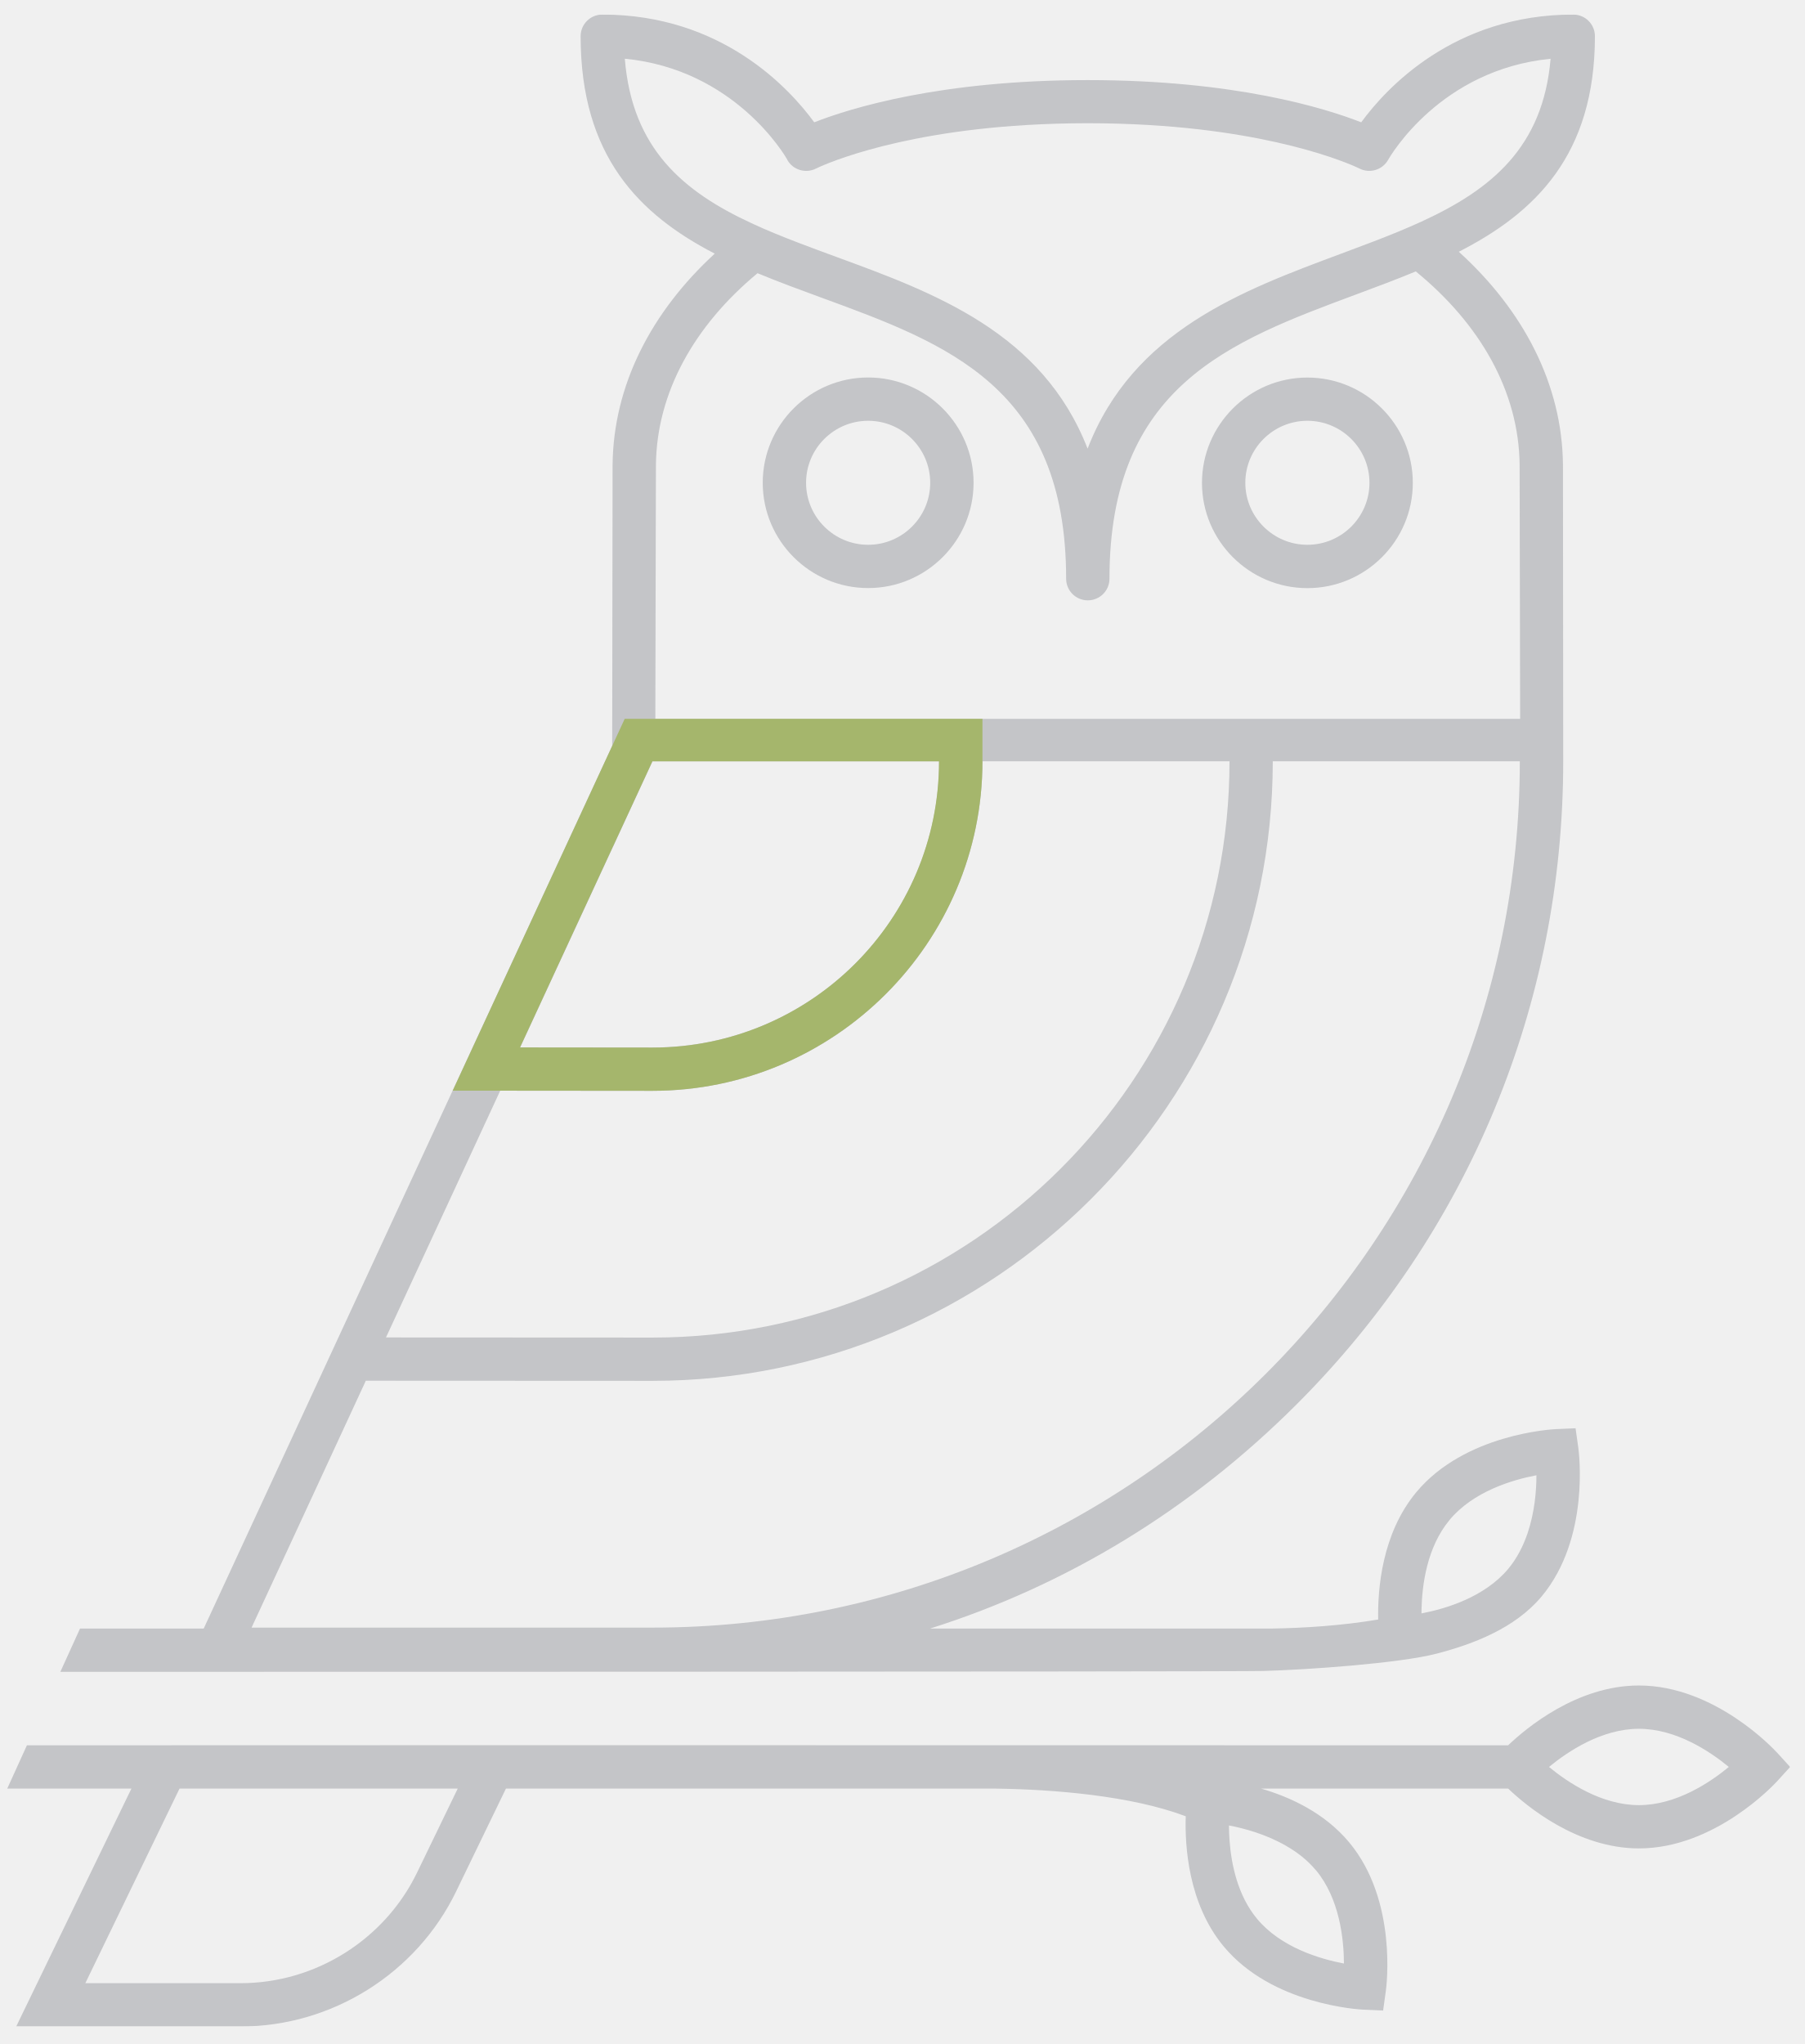
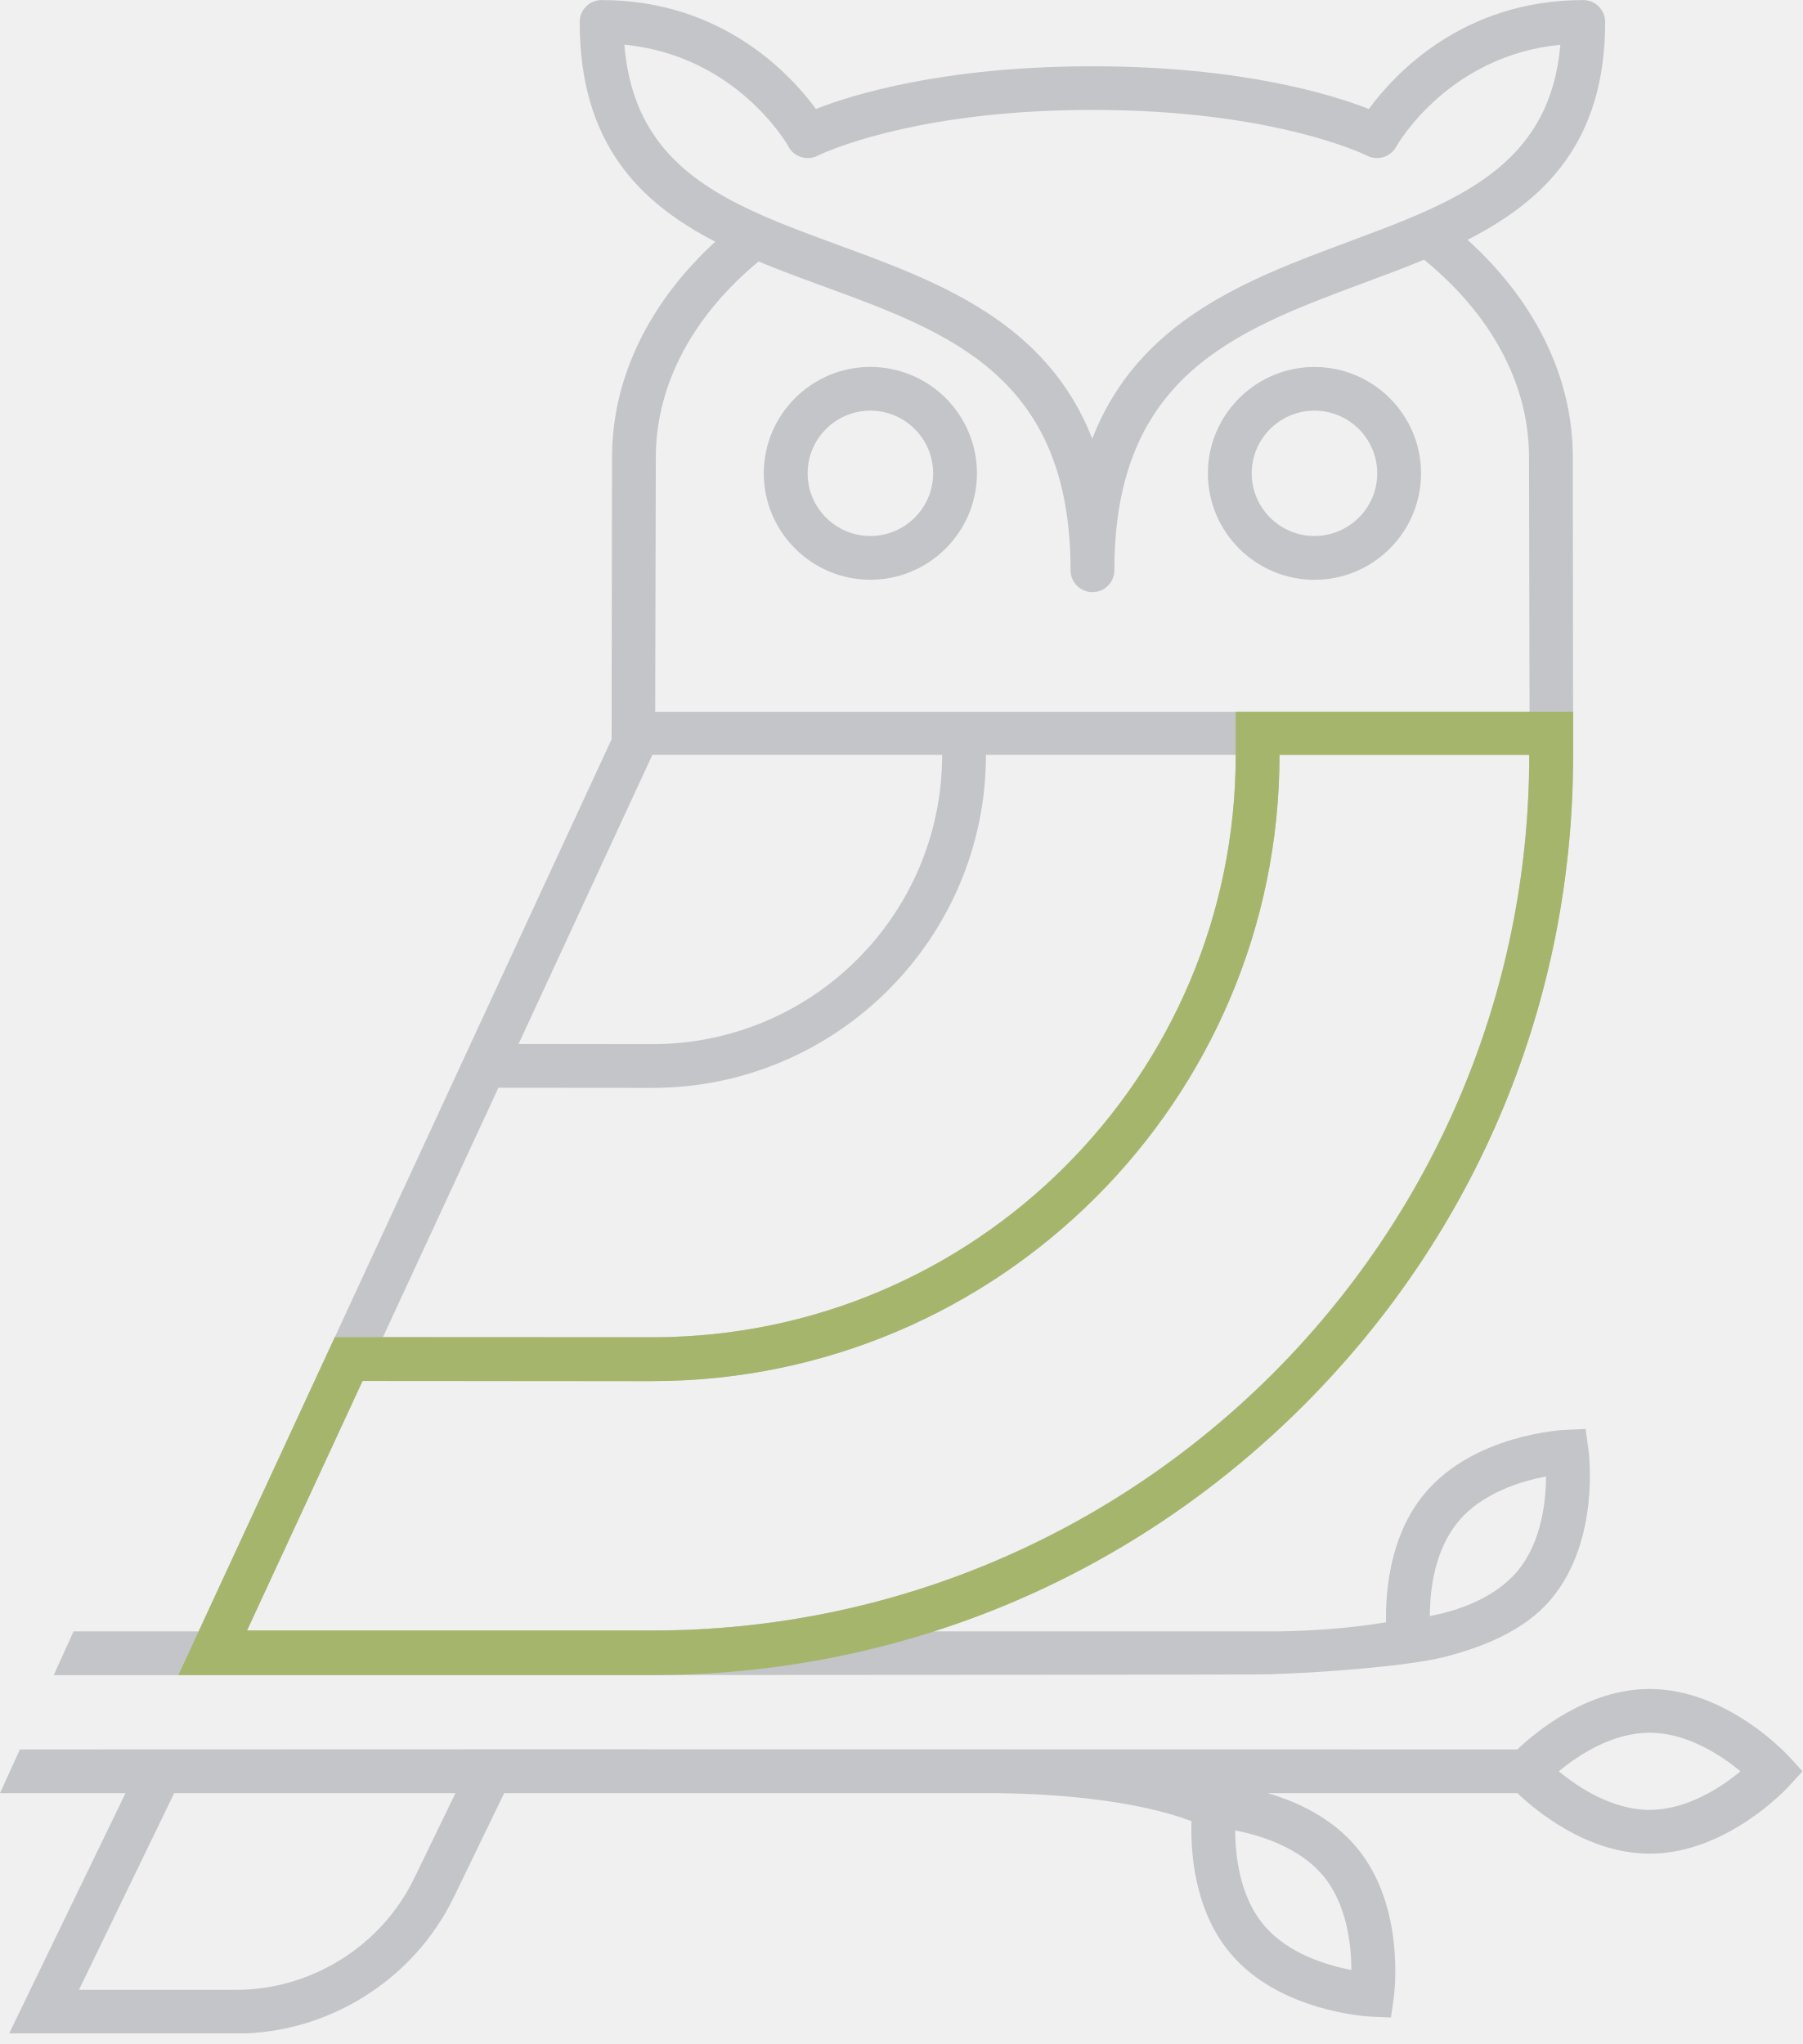
- <svg xmlns="http://www.w3.org/2000/svg" width="83" height="94" viewBox="0 0 83 94" fill="none">
-   <mask id="mask0_150_269" style="mask-type:luminance" maskUnits="userSpaceOnUse" x="0" y="0" width="83" height="94">
-     <path d="M82.333 0.667H0.333V93.194H82.333V0.667Z" fill="white" />
-   </mask>
-   <g mask="url(#mask0_150_269)">
-     <path d="M58.098 76.845C60.085 76.793 64.361 76.494 66.067 76.051C67.773 75.609 69.671 74.879 70.882 73.447L70.909 73.416C73.144 70.733 72.618 66.751 72.594 66.581L72.468 65.683L71.561 65.723C71.39 65.732 67.373 65.943 65.141 68.626C63.554 70.535 63.362 73.096 63.389 74.479C61.708 74.763 59.944 74.873 58.477 74.894H42.779C49.098 72.898 54.811 69.405 59.632 64.59C67.544 56.689 71.9 46.184 71.9 35.01L71.888 21.381C71.854 17.672 70.065 14.268 67.097 11.578C70.607 9.786 73.358 7.133 73.358 1.665C73.358 1.115 72.912 0.67 72.361 0.67C66.868 0.67 63.753 4.062 62.609 5.625C60.95 4.974 56.801 3.683 50.03 3.683C43.259 3.683 39.108 4.974 37.451 5.625C36.311 4.065 33.196 0.67 27.702 0.67C27.152 0.67 26.706 1.115 26.706 1.665C26.706 7.185 29.408 9.871 32.875 11.664C29.961 14.341 28.21 17.712 28.176 21.384L28.158 34.301L9.37 74.894H3.681L2.776 76.885C2.776 76.885 56.713 76.885 58.101 76.845H58.098ZM66.672 69.899C67.767 68.587 69.558 68.055 70.668 67.845C70.668 68.553 70.588 69.545 70.261 70.51C70.065 71.084 69.784 71.652 69.375 72.144C68.28 73.456 66.489 73.987 65.382 74.198C65.382 74.149 65.382 74.094 65.382 74.042C65.404 72.904 65.627 71.157 66.672 69.902V69.899ZM13.539 70.602L16.826 63.497L30.019 63.503C45.748 63.497 58.541 50.717 58.541 35.01H69.904C69.904 57.013 52.042 74.851 30.01 74.851H11.571L13.078 71.597L13.539 70.602ZM23.924 48.165L24.006 47.991L28.198 38.936L29.105 36.973L30.013 35.01H43.195C43.195 42.279 37.298 48.168 30.023 48.174L23.924 48.168V48.165ZM30.023 50.165C38.383 50.159 45.188 43.36 45.188 35.01H56.551C56.551 49.646 44.675 61.51 30.023 61.513L17.752 61.507L17.834 61.333L23.007 50.159L30.029 50.165H30.023ZM36.21 7.35C36.47 7.817 37.06 7.994 37.536 7.75C37.573 7.731 40.777 6.135 47.206 5.75C48.086 5.698 49.028 5.667 50.03 5.667C51.033 5.667 51.974 5.698 52.855 5.75C59.283 6.135 62.488 7.731 62.521 7.747C62.998 7.994 63.585 7.817 63.848 7.35C63.949 7.17 66.26 3.198 71.319 2.703C70.974 6.782 68.577 8.723 65.385 10.189C64.686 10.509 63.949 10.809 63.185 11.102C62.689 11.291 62.182 11.48 61.668 11.673C57.123 13.364 52.109 15.229 50.024 20.633C47.945 15.287 42.972 13.465 38.463 11.813C37.882 11.599 37.307 11.389 36.751 11.175C35.993 10.885 35.259 10.589 34.565 10.265C31.419 8.806 29.072 6.834 28.738 2.7C33.801 3.191 36.112 7.166 36.213 7.343L36.21 7.35ZM30.169 21.396C30.2 18.038 31.954 14.958 34.843 12.564C35.806 12.964 36.797 13.327 37.781 13.688C43.568 15.806 49.037 17.809 49.037 26.614C49.037 27.164 49.483 27.609 50.033 27.609C50.584 27.609 51.03 27.164 51.03 26.614C51.03 17.763 56.539 15.712 62.368 13.544C63.288 13.202 64.215 12.857 65.119 12.482C68.066 14.887 69.867 17.998 69.895 21.396L69.919 33.059H30.142L30.169 21.396ZM44.779 22.202C44.779 19.531 42.602 17.36 39.93 17.36C37.258 17.36 35.082 19.534 35.082 22.202C35.082 24.871 37.258 27.044 39.93 27.044C42.602 27.044 44.779 24.871 44.779 22.202ZM39.93 25.054C38.356 25.054 37.075 23.775 37.075 22.202C37.075 20.63 38.356 19.351 39.93 19.351C41.505 19.351 42.785 20.63 42.785 22.202C42.785 23.775 41.505 25.054 39.93 25.054ZM60.133 27.047C62.808 27.047 64.982 24.874 64.982 22.206C64.982 19.537 62.806 17.363 60.133 17.363C57.462 17.363 55.285 19.537 55.285 22.206C55.285 24.874 57.462 27.047 60.133 27.047ZM60.133 19.351C61.708 19.351 62.989 20.63 62.989 22.202C62.989 23.775 61.708 25.054 60.133 25.054C58.559 25.054 57.278 23.775 57.278 22.202C57.278 20.63 58.559 19.351 60.133 19.351ZM81.722 80.588C81.609 80.463 78.876 77.513 75.382 77.513C72.536 77.513 70.197 79.47 69.366 80.264L24.236 80.258L1.238 80.264L0.333 82.255H6.044L0.746 93.194H11.072C15.264 93.194 19.152 90.757 20.977 86.99L23.27 82.255H45.824C48.48 82.292 52.036 82.581 54.539 83.528C54.493 84.874 54.646 87.546 56.288 89.518C58.523 92.201 62.536 92.412 62.708 92.421L63.616 92.461L63.741 91.563C63.765 91.395 64.291 87.411 62.056 84.728C60.919 83.363 59.323 82.636 58.006 82.255H69.369C70.2 83.048 72.539 85.005 75.385 85.005C78.879 85.005 81.609 82.056 81.725 81.931L82.337 81.259L81.725 80.588H81.722ZM60.522 86.001C61.616 87.314 61.809 89.17 61.815 90.299C60.705 90.089 58.914 89.558 57.82 88.245C56.933 87.18 56.636 85.757 56.554 84.657C56.535 84.401 56.526 84.16 56.526 83.949C57.248 84.087 58.254 84.362 59.17 84.896C59.666 85.183 60.137 85.543 60.519 86.004L60.522 86.001ZM11.072 91.203H3.925L8.257 82.255H21.053L19.18 86.123C17.685 89.21 14.502 91.203 11.069 91.203H11.072ZM75.382 83.015C73.67 83.015 72.117 81.977 71.246 81.259C72.117 80.542 73.67 79.504 75.382 79.504C77.094 79.504 78.647 80.542 79.517 81.259C78.647 81.977 77.094 83.015 75.382 83.015Z" fill="#434551" fill-opacity="0.25" />
-     <path d="M23.001 50.159L30.023 50.165C38.383 50.159 45.188 43.36 45.188 35.01V33.059H28.733L28.198 34.216L27.29 36.179L26.382 38.142L20.821 50.159H23.007H23.001ZM28.191 38.939L29.099 36.976L30.007 35.013H43.189C43.189 42.282 37.292 48.171 30.016 48.177L23.918 48.171L28.188 38.942L28.191 38.939Z" fill="#A5B66C" />
+ <svg xmlns="http://www.w3.org/2000/svg" width="82" height="93" viewBox="0 0 82 93" fill="none">
+   <g clip-path="url(#clip0_192_31)">
+     <mask id="mask0_192_31" style="mask-type:luminance" maskUnits="userSpaceOnUse" x="0" y="0" width="82" height="93">
+       <path d="M82 0H0V92.527H82V0Z" fill="white" />
+     </mask>
+     <g mask="url(#mask0_192_31)">
+       <path d="M57.765 76.178C59.751 76.126 64.028 75.827 65.734 75.385C67.439 74.942 69.338 74.212 70.549 72.78L70.576 72.749C72.811 70.066 72.285 66.085 72.26 65.914L72.135 65.016L71.228 65.056C71.056 65.065 67.039 65.276 64.808 67.96C63.221 69.868 63.029 72.429 63.056 73.812C61.375 74.096 59.611 74.206 58.144 74.227H42.446C48.765 72.231 54.478 68.738 59.299 63.923C67.211 56.022 71.567 45.517 71.567 34.343L71.554 20.714C71.521 17.005 69.732 13.601 66.764 10.911C70.273 9.119 73.025 6.466 73.025 0.998C73.025 0.449 72.578 0.003 72.028 0.003C66.535 0.003 63.42 3.395 62.276 4.958C60.616 4.308 56.468 3.016 49.697 3.016C42.926 3.016 38.775 4.308 37.118 4.958C35.977 3.398 32.862 0.003 27.369 0.003C26.819 0.003 26.372 0.449 26.372 0.998C26.372 6.518 29.075 9.205 32.541 10.997C29.628 13.674 27.877 17.045 27.843 20.718L27.825 33.635L9.036 74.227H3.347L2.443 76.218C2.443 76.218 56.379 76.218 57.767 76.178H57.765ZM66.339 69.232C67.433 67.92 69.225 67.388 70.334 67.178C70.334 67.886 70.255 68.878 69.928 69.843C69.732 70.417 69.451 70.985 69.042 71.477C67.947 72.789 66.156 73.321 65.049 73.531C65.049 73.483 65.049 73.428 65.049 73.376C65.07 72.237 65.294 70.491 66.339 69.236V69.232ZM13.206 69.935L16.492 62.83L29.686 62.836C45.414 62.83 58.208 50.051 58.208 34.343H69.57C69.57 56.346 51.709 74.184 29.677 74.184H11.237L12.745 70.93L13.206 69.935ZM23.591 47.498L23.673 47.324L27.864 38.269L28.772 36.306L29.68 34.343H42.862C42.862 41.612 36.965 47.501 29.689 47.508L23.591 47.501V47.498ZM29.689 49.498C38.05 49.492 44.855 42.693 44.855 34.343H56.218C56.218 48.979 44.341 60.843 29.689 60.846L17.419 60.84L17.501 60.666L22.674 49.492L29.695 49.498H29.689ZM35.877 6.683C36.136 7.15 36.726 7.327 37.203 7.083C37.24 7.064 40.444 5.468 46.872 5.083C47.753 5.031 48.694 5.001 49.697 5.001C50.7 5.001 51.641 5.031 52.522 5.083C58.95 5.468 62.154 7.064 62.188 7.08C62.665 7.327 63.252 7.15 63.514 6.683C63.615 6.503 65.926 2.531 70.986 2.036C70.64 6.115 68.244 8.057 65.052 9.522C64.352 9.843 63.615 10.142 62.851 10.435C62.356 10.624 61.849 10.814 61.335 11.006C56.789 12.697 51.776 14.563 49.691 19.966C47.612 14.621 42.639 12.798 38.13 11.146C37.549 10.933 36.974 10.722 36.418 10.508C35.66 10.218 34.926 9.922 34.232 9.598C31.086 8.139 28.738 6.167 28.405 2.033C33.468 2.525 35.779 6.5 35.88 6.677L35.877 6.683ZM29.836 20.73C29.867 17.371 31.621 14.291 34.51 11.897C35.473 12.297 36.464 12.661 37.448 13.021C43.235 15.14 48.704 17.142 48.704 25.947C48.704 26.497 49.15 26.942 49.7 26.942C50.25 26.942 50.697 26.497 50.697 25.947C50.697 17.097 56.206 15.045 62.035 12.877C62.955 12.536 63.881 12.191 64.786 11.815C67.733 14.221 69.534 17.332 69.561 20.73L69.586 32.392H29.808L29.836 20.73ZM44.445 21.536C44.445 18.864 42.269 16.694 39.597 16.694C36.925 16.694 34.748 18.867 34.748 21.536C34.748 24.204 36.925 26.378 39.597 26.378C42.269 26.378 44.445 24.204 44.445 21.536ZM39.597 24.387C38.023 24.387 36.742 23.108 36.742 21.536C36.742 19.963 38.023 18.684 39.597 18.684C41.171 18.684 42.452 19.963 42.452 21.536C42.452 23.108 41.171 24.387 39.597 24.387ZM59.8 26.381C62.475 26.381 64.649 24.207 64.649 21.539C64.649 18.87 62.472 16.697 59.8 16.697C57.129 16.697 54.952 18.87 54.952 21.539C54.952 24.207 57.129 26.381 59.8 26.381ZM59.8 18.684C61.375 18.684 62.656 19.963 62.656 21.536C62.656 23.108 61.375 24.387 59.8 24.387C58.226 24.387 56.945 23.108 56.945 21.536C56.945 19.963 58.226 18.684 59.8 18.684ZM81.389 79.921C81.275 79.796 78.543 76.847 75.048 76.847C72.203 76.847 69.864 78.804 69.032 79.598L23.902 79.591L0.905 79.598L0 81.588H5.71L0.413 92.527H10.739C14.93 92.527 18.819 90.091 20.644 86.323L22.936 81.588H45.491C48.147 81.625 51.702 81.915 54.206 82.861C54.16 84.207 54.313 86.879 55.955 88.851C58.19 91.535 62.203 91.745 62.374 91.755L63.282 91.794L63.408 90.896C63.432 90.728 63.958 86.744 61.723 84.061C60.586 82.696 58.99 81.969 57.673 81.588H69.036C69.867 82.382 72.205 84.339 75.052 84.339C78.546 84.339 81.275 81.389 81.392 81.264L82.003 80.593L81.392 79.921H81.389ZM60.189 85.334C61.283 86.647 61.476 88.503 61.482 89.633C60.372 89.422 58.581 88.891 57.486 87.578C56.6 86.513 56.303 85.09 56.22 83.991C56.202 83.734 56.193 83.493 56.193 83.283C56.915 83.42 57.92 83.695 58.837 84.229C59.333 84.516 59.803 84.876 60.186 85.337L60.189 85.334ZM10.739 90.536H3.592L7.924 81.588H20.72L18.846 85.456C17.351 88.543 14.169 90.536 10.736 90.536H10.739ZM75.048 82.348C73.337 82.348 71.784 81.31 70.912 80.593C71.784 79.875 73.337 78.837 75.048 78.837C76.76 78.837 78.313 79.875 79.184 80.593C78.313 81.31 76.76 82.348 75.048 82.348Z" fill="#434551" fill-opacity="0.25" />
+       <path d="M56.218 32.389V34.34C56.218 48.976 44.341 60.84 29.689 60.843L17.419 60.837H15.233L8.116 76.215H29.674C40.862 76.215 51.381 71.861 59.293 63.96C67.204 56.059 71.569 45.554 71.569 34.38V32.389H56.22H56.218ZM29.68 74.184H11.24L16.495 62.834L29.689 62.84C45.417 62.834 58.211 50.054 58.211 34.346H69.574C69.574 56.349 51.712 74.188 29.68 74.188V74.184Z" fill="#A5B66C" />
+     </g>
  </g>
+   <defs>
+     <clipPath id="clip0_192_31">
+       <rect width="82" height="92.527" fill="white" />
+     </clipPath>
+   </defs>
</svg>
